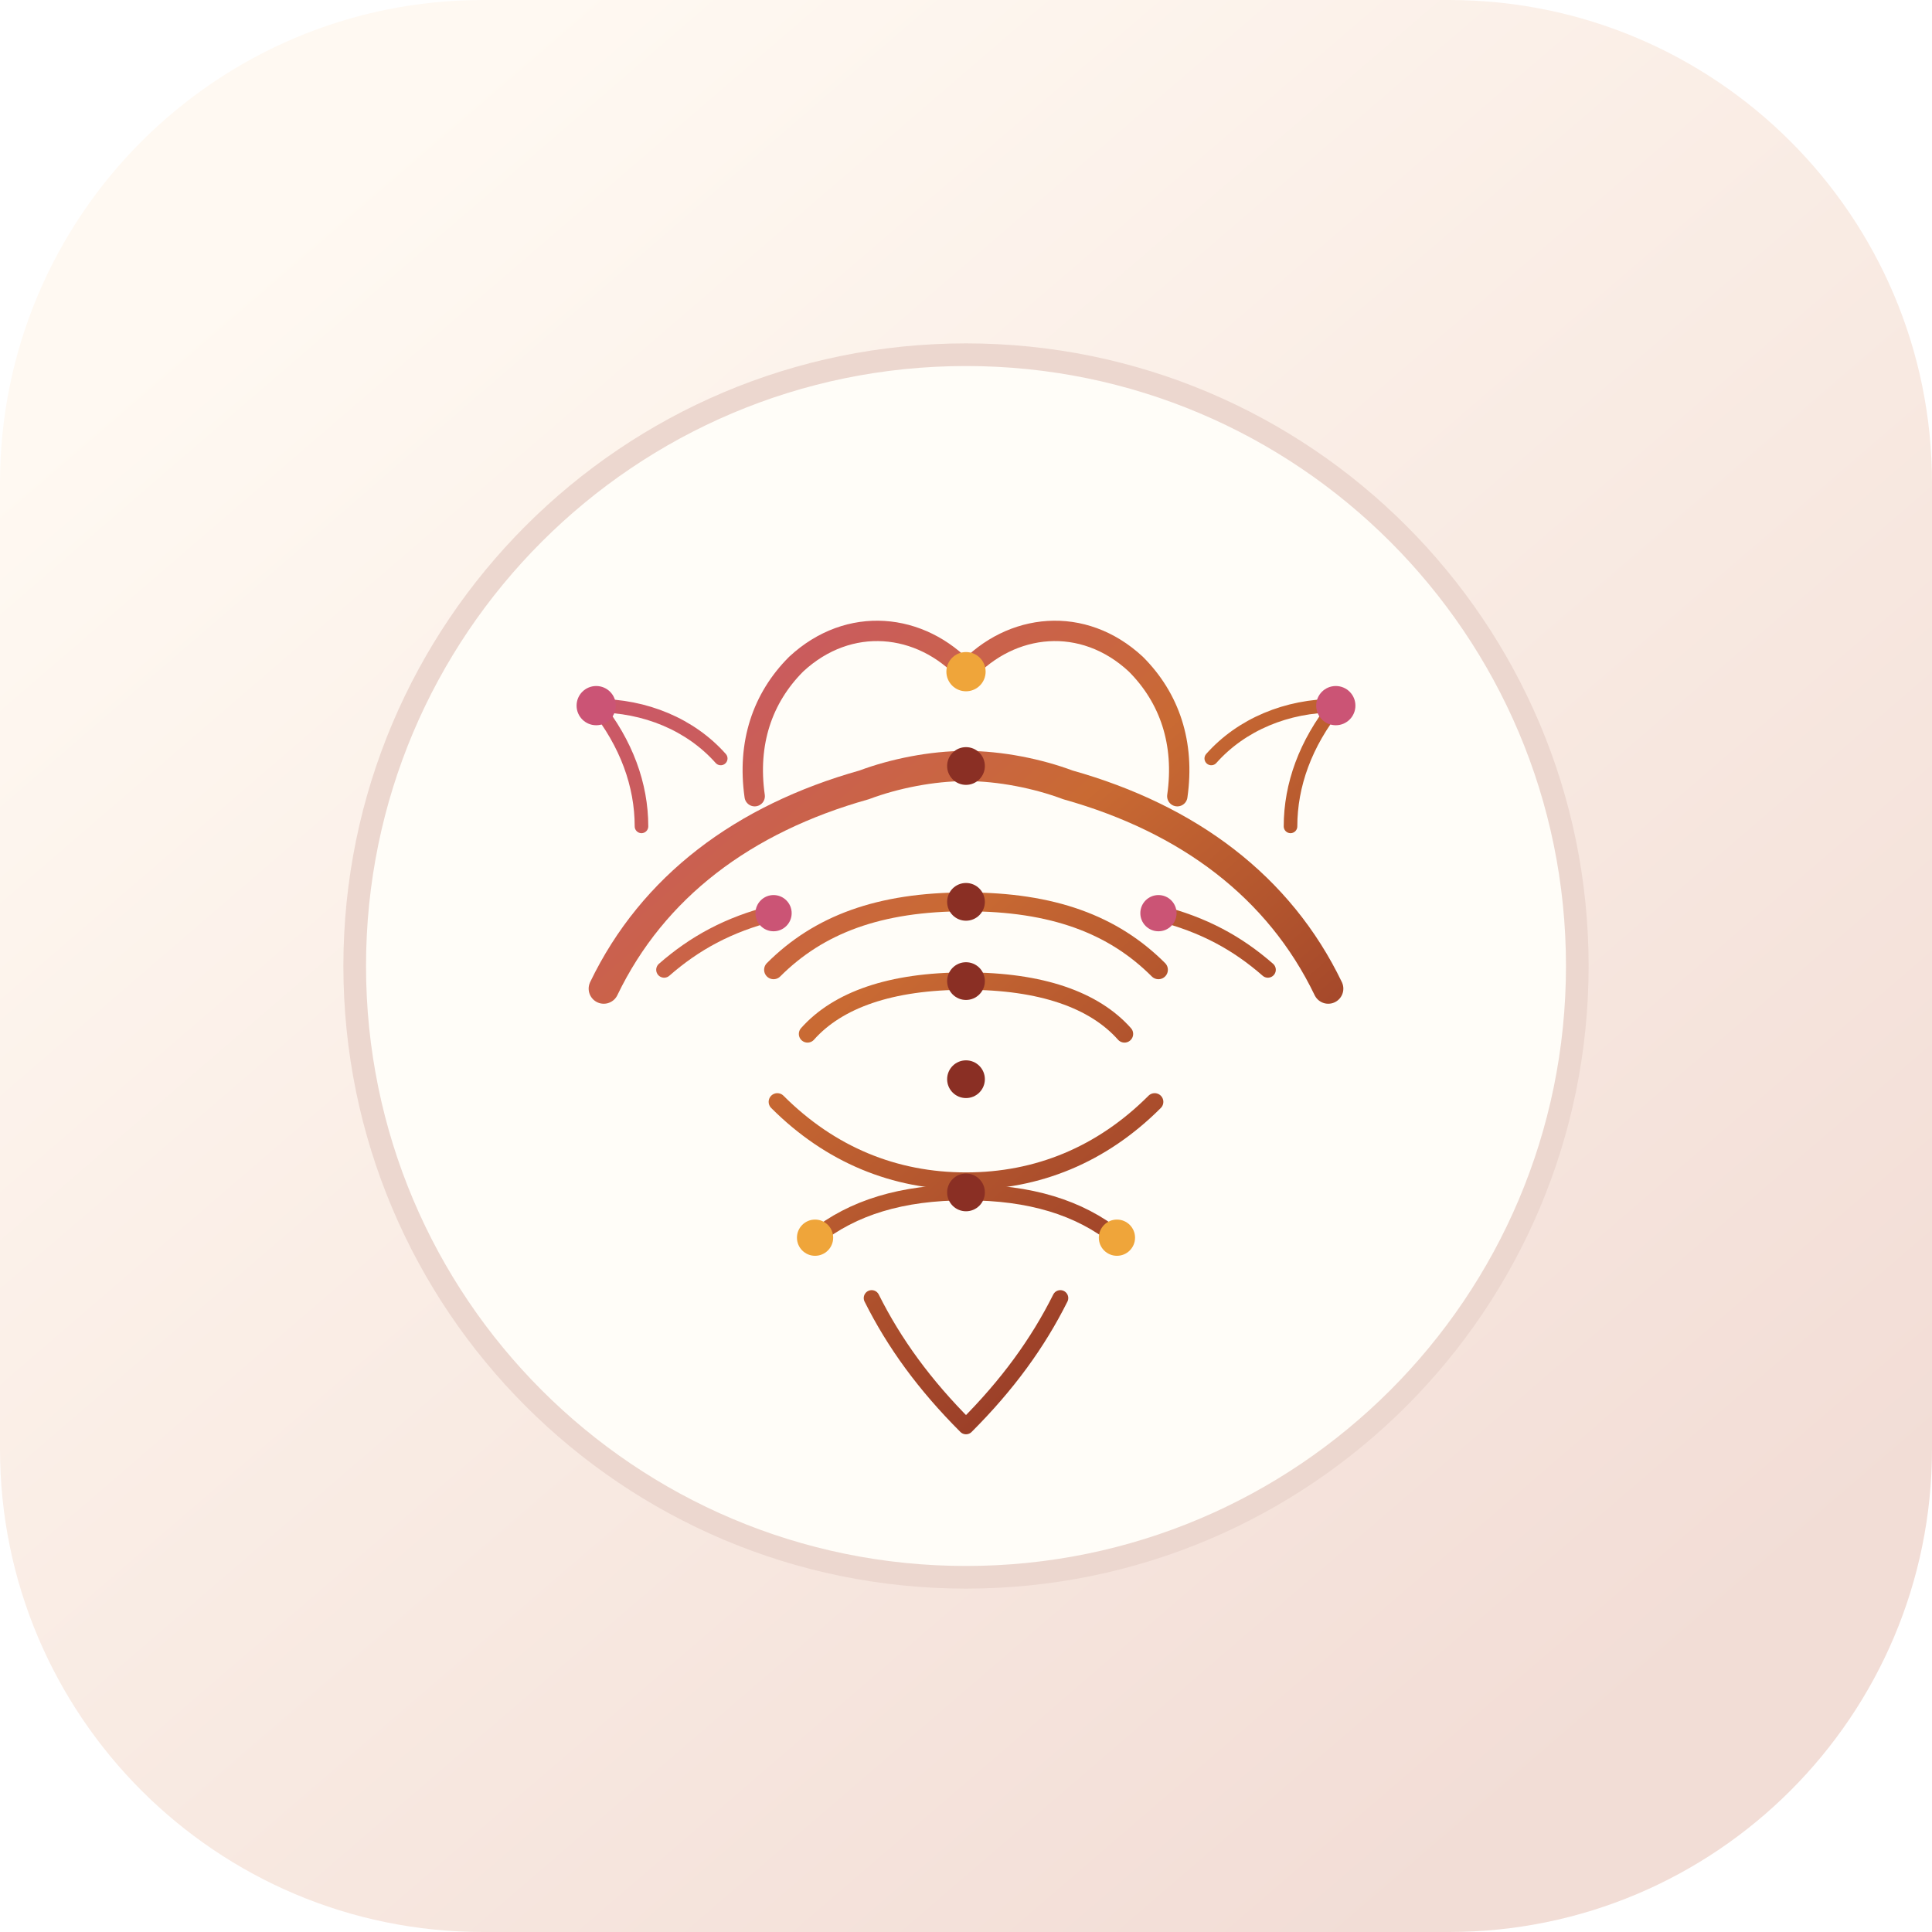
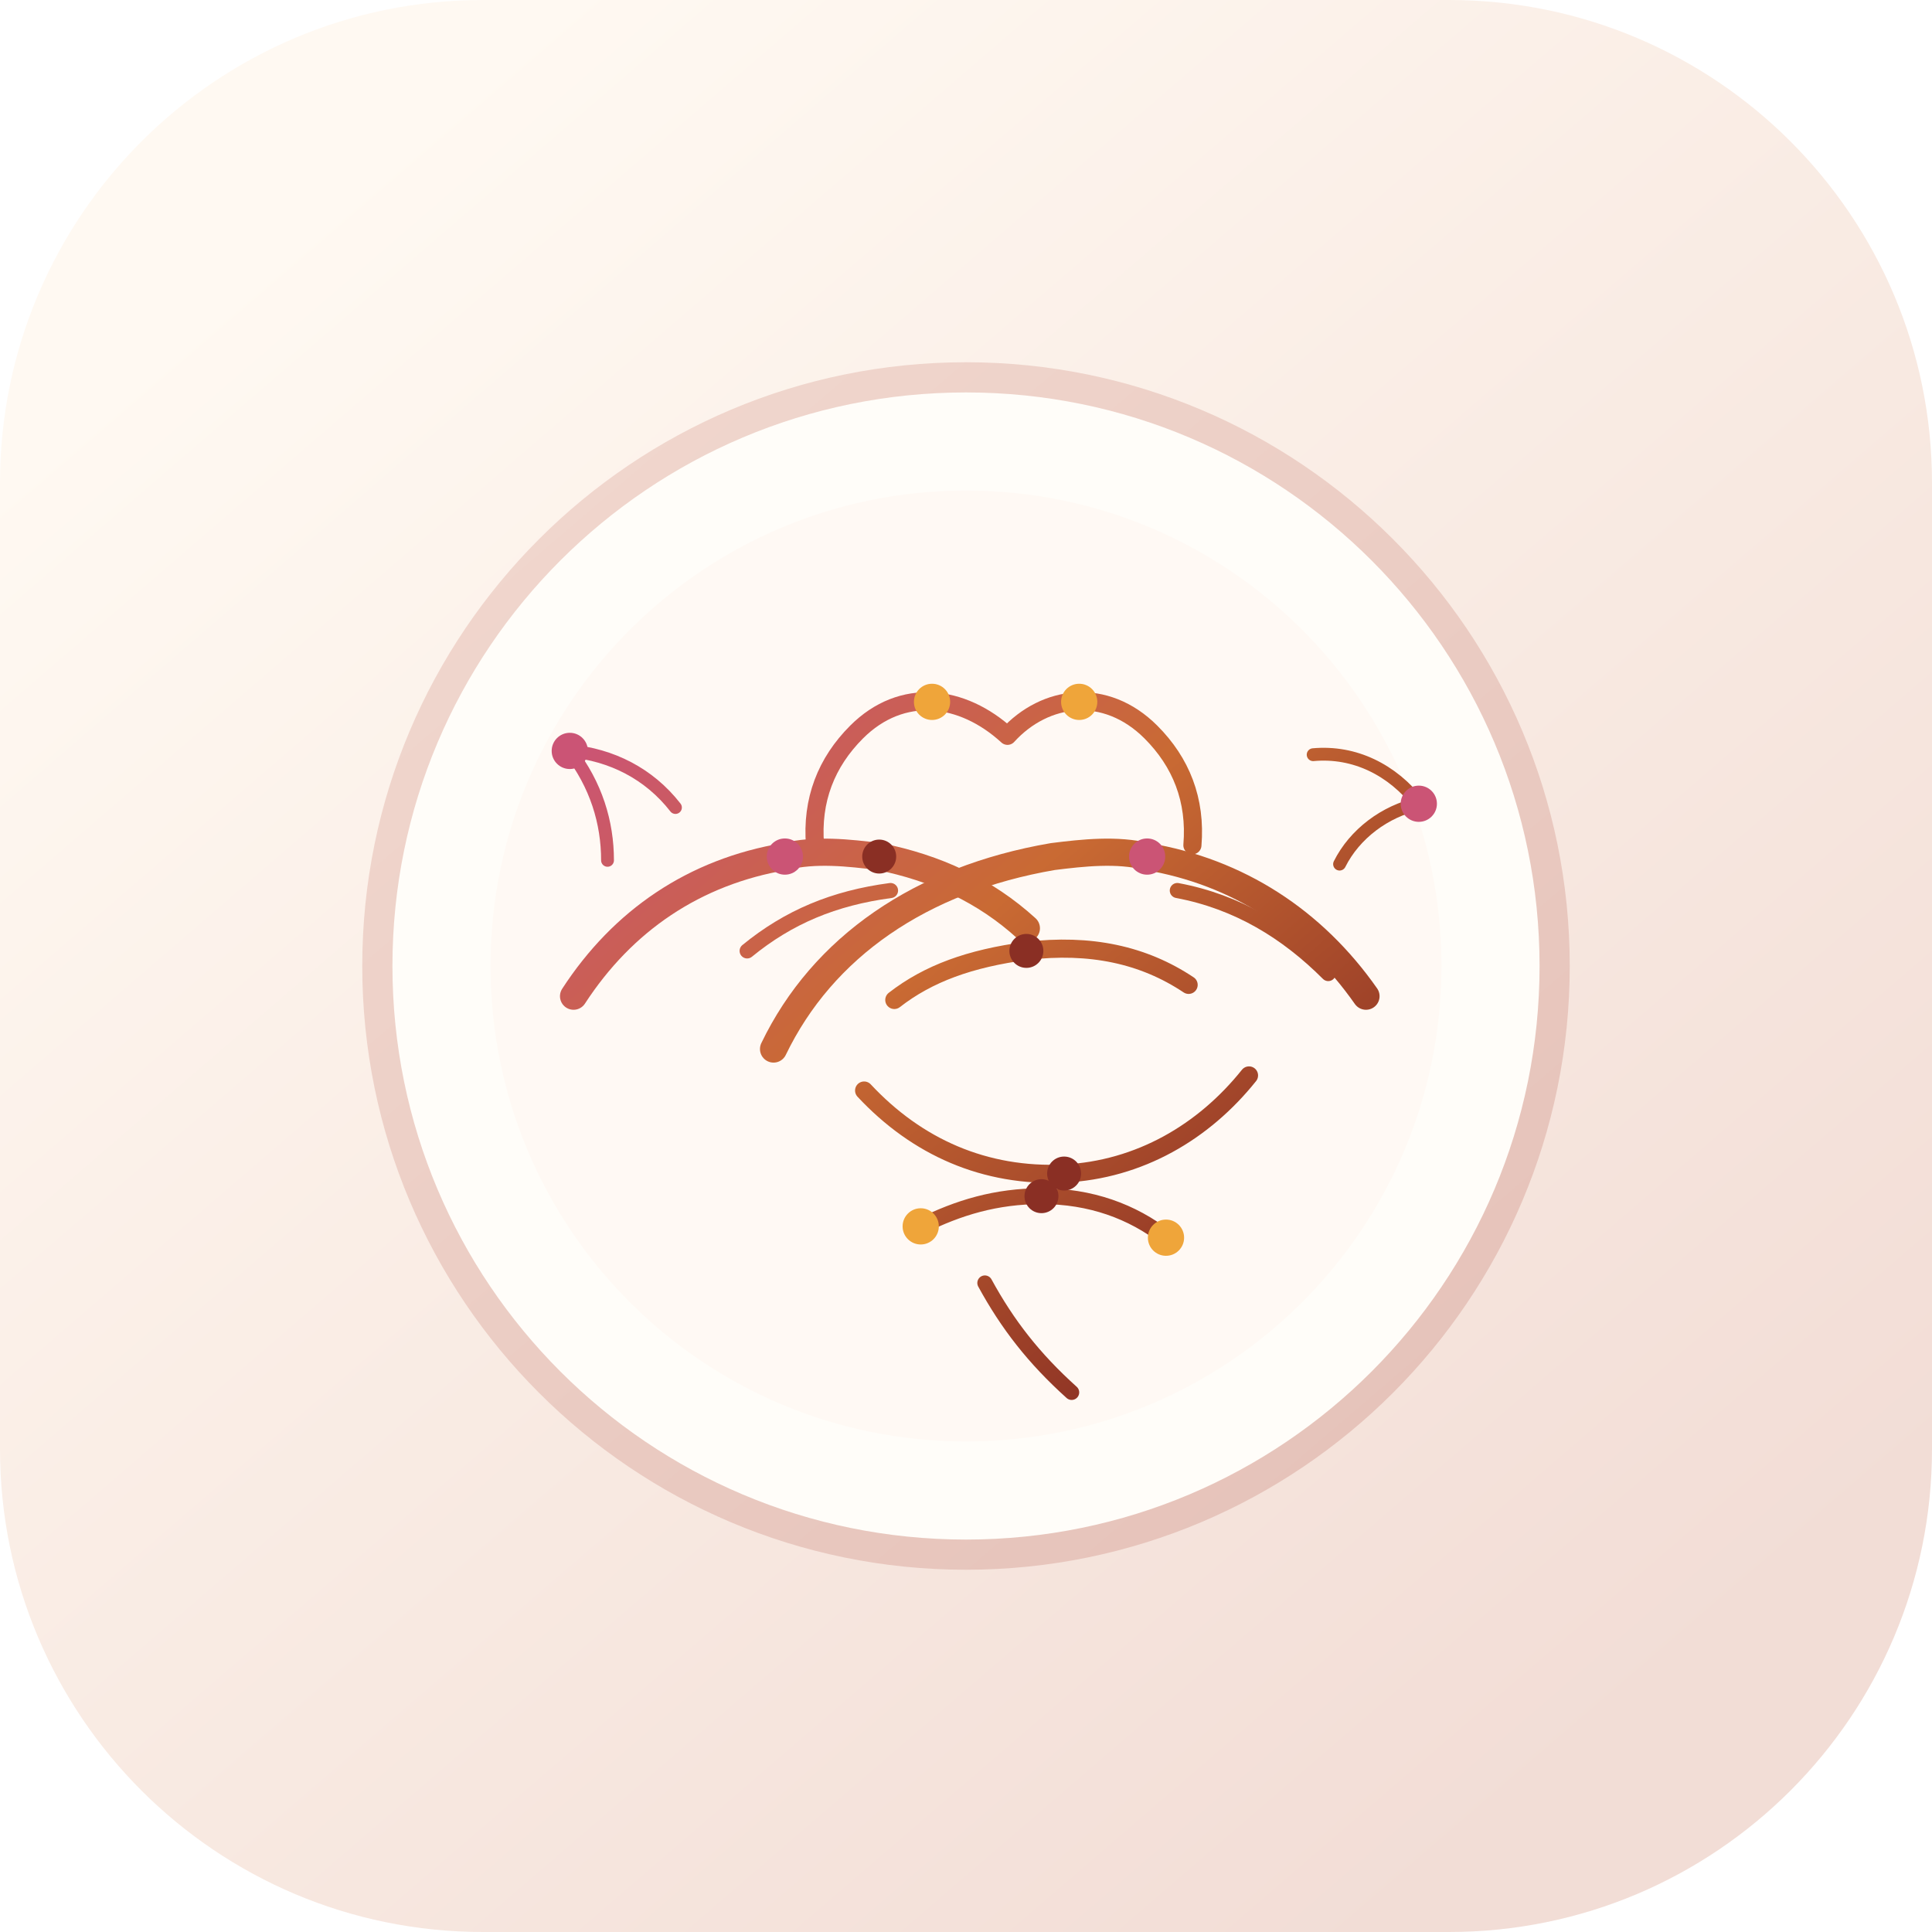
<svg xmlns="http://www.w3.org/2000/svg" width="512" height="512" viewBox="0 0 512 512" fill="none">
  <defs>
    <linearGradient id="bg" x1="82" y1="54" x2="430" y2="458" gradientUnits="userSpaceOnUse">
      <stop stop-color="#FFF9F2" />
      <stop offset="0.58" stop-color="#F8E9E1" />
      <stop offset="1" stop-color="#F2DDD6" />
    </linearGradient>
-     <linearGradient id="ink" x1="166" y1="154" x2="344" y2="360" gradientUnits="userSpaceOnUse">
+     <linearGradient id="ring" x1="126" y1="104" x2="386" y2="408" gradientUnits="userSpaceOnUse">
+       <stop stop-color="#F1D8CF" />
+       <stop offset="1" stop-color="#E5C1B8" />
+     </linearGradient>
+     <linearGradient id="ink" x1="180" y1="174" x2="332" y2="350" gradientUnits="userSpaceOnUse">
      <stop stop-color="#CB5475" />
      <stop offset="0.45" stop-color="#C96A33" />
      <stop offset="1" stop-color="#8A2F24" />
    </linearGradient>
  </defs>
  <rect width="512" height="512" rx="128" fill="url(#bg)" />
-   <circle cx="256" cy="256" r="162" fill="#FFFDF8" stroke="#ECD7CF" stroke-width="6" />
+   <circle cx="256" cy="256" r="156" fill="#FFFDF9" stroke="url(#ring)" stroke-width="8" />
+   <circle cx="256" cy="256" r="126" fill="#FFF9F4" />
  <g stroke="url(#ink)" stroke-linecap="round" stroke-linejoin="round" fill="none">
-     <path d="M160 262C173 235 197 217 229 208C237 205 247 203 256 203C265 203 275 205 283 208C315 217 339 235 352 262" stroke-width="8" />
-     <path d="M200 211C198 197 202 185 211 176C225 163 244 165 256 178C268 165 287 163 301 176C310 185 314 197 312 211" stroke-width="5.4" />
-     <path d="M205 257C217 245 233 239 256 239C279 239 295 245 307 257" stroke-width="5" />
-     <path d="M176 257C184 250 193 245 205 242" stroke-width="4.2" />
-     <path d="M336 257C328 250 319 245 307 242" stroke-width="4.2" />
-     <path d="M214 274C222 265 236 260 256 260C276 260 290 265 298 274" stroke-width="4.6" />
-     <path d="M206 292C220 306 237 313 256 313C275 313 292 306 306 292" stroke-width="4.6" />
-     <path d="M216 328C226 320 239 316 256 316C273 316 286 320 296 328" stroke-width="4.2" />
-     <path d="M231 344C237 356 245 367 256 378C267 367 275 356 281 344" stroke-width="4.2" />
-     <path d="M191 201C183 192 171 187 158 187C166 197 170 208 170 219" stroke-width="3.6" />
-     <path d="M321 201C329 192 341 187 354 187C346 197 342 208 342 219" stroke-width="3.6" />
+     <path d="M205 278C218 251 244 233 279 227C287 226 296 225 304 227C328 231 348 244 362 264" stroke-width="7.2" />
+     <path d="M152 264C165 244 184 231 208 227C216 225 225 226 233 227C248 230 261 236 272 246" stroke-width="7.2" />
+     <path d="M216 224C215 212 219 202 227 194C239 182 255 184 267 195C277 184 293 182 305 194C313 202 317 212 316 224" stroke-width="4.8" />
+     <path d="M198 252C209 243 221 238 236 236" stroke-width="4" />
+     <path d="M312 236C328 239 341 247 352 258" stroke-width="4" />
+     <path d="M237 265C246 258 257 254 272 252C289 250 303 253 315 261" stroke-width="4.8" />
+     <path d="M229 289C243 304 261 312 282 311C302 310 319 300 331 285" stroke-width="4.8" />
+     <path d="M244 325C254 320 264 317 276 317C289 317 300 321 309 328" stroke-width="4.2" />
+     <path d="M261 340C267 351 274 360 284 369" stroke-width="4" />
+     <path d="M179 214C172 205 162 200 151 199C158 208 161 218 161 228" stroke-width="3.4" />
+     <path d="M348 200C359 199 369 204 376 213C367 215 359 221 355 229" stroke-width="3.4" />
  </g>
  <g fill="#8A2F24">
-     <circle cx="256" cy="203" r="5" />
-     <circle cx="256" cy="239" r="5" />
-     <circle cx="256" cy="260" r="5" />
-     <circle cx="256" cy="286" r="5" />
-     <circle cx="256" cy="316" r="5" />
+     <circle cx="233" cy="227" r="4.5" />
+     <circle cx="272" cy="252" r="4.5" />
+     <circle cx="282" cy="311" r="4.5" />
+     <circle cx="276" cy="317" r="4.5" />
  </g>
  <g fill="#CB5475">
-     <circle cx="158" cy="187" r="5.2" />
-     <circle cx="354" cy="187" r="5.2" />
-     <circle cx="205" cy="242" r="4.8" />
-     <circle cx="307" cy="242" r="4.8" />
+     <circle cx="151" cy="199" r="4.8" />
+     <circle cx="376" cy="213" r="4.8" />
+     <circle cx="208" cy="227" r="4.8" />
+     <circle cx="304" cy="227" r="4.8" />
  </g>
  <g fill="#EFA53A">
-     <circle cx="256" cy="178" r="5.2" />
-     <circle cx="216" cy="328" r="4.8" />
-     <circle cx="296" cy="328" r="4.8" />
+     <circle cx="247" cy="186" r="4.8" />
+     <circle cx="286" cy="186" r="4.8" />
+     <circle cx="244" cy="325" r="4.8" />
+     <circle cx="309" cy="328" r="4.8" />
  </g>
</svg>
